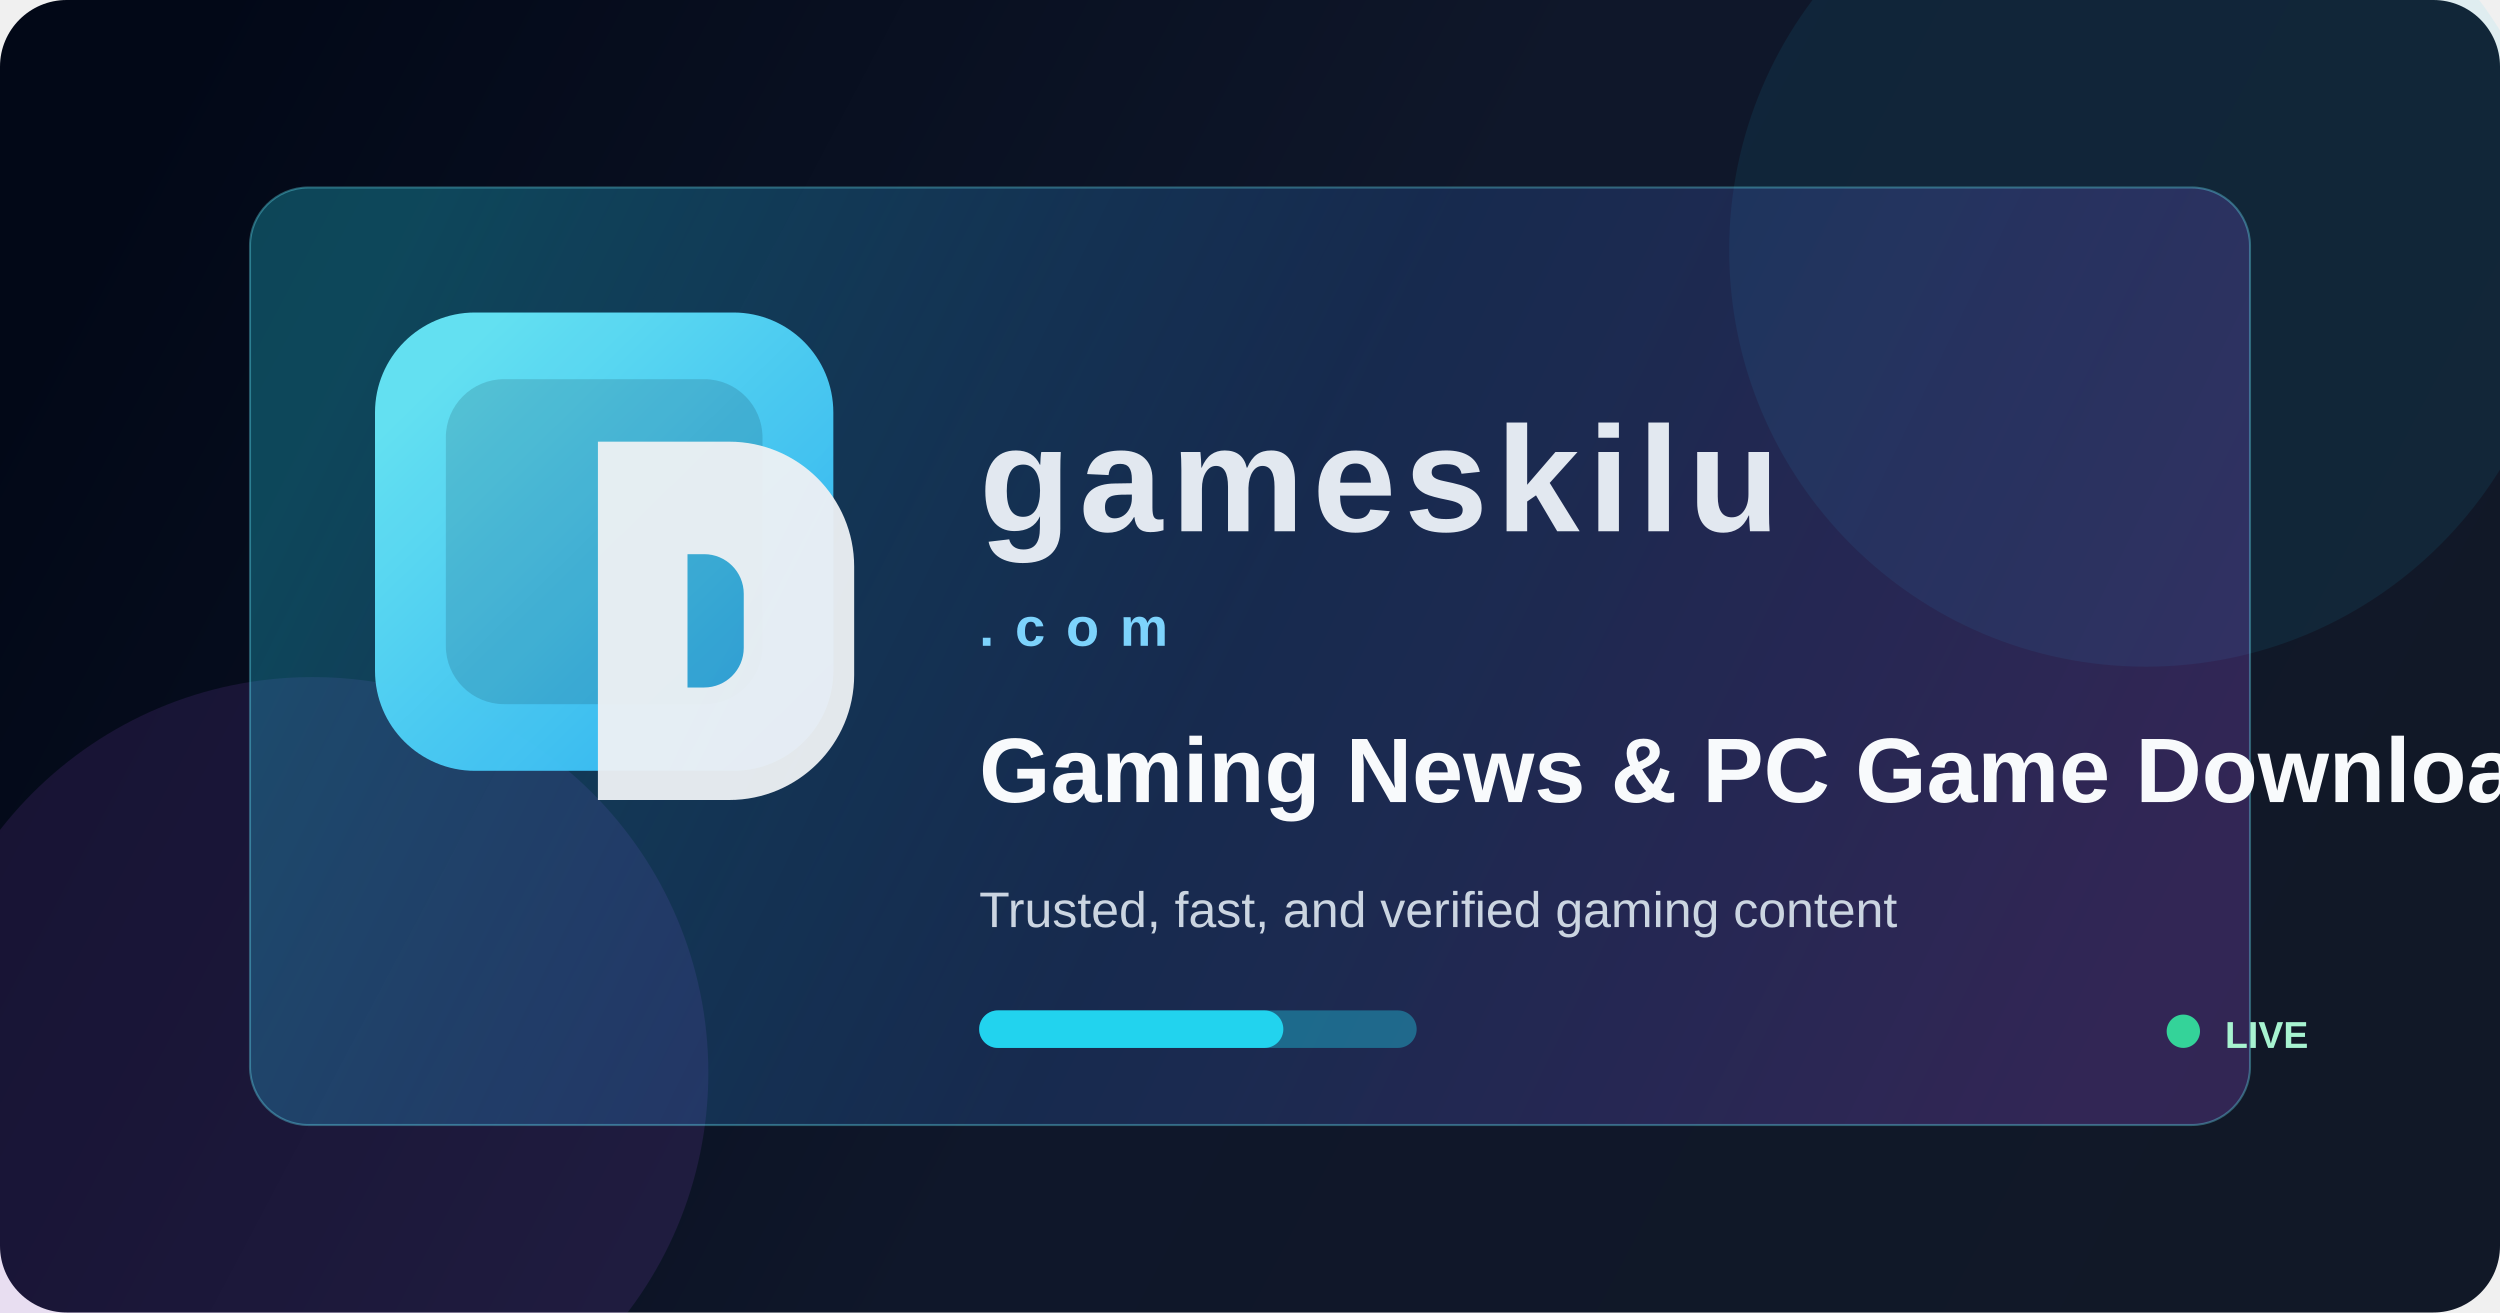
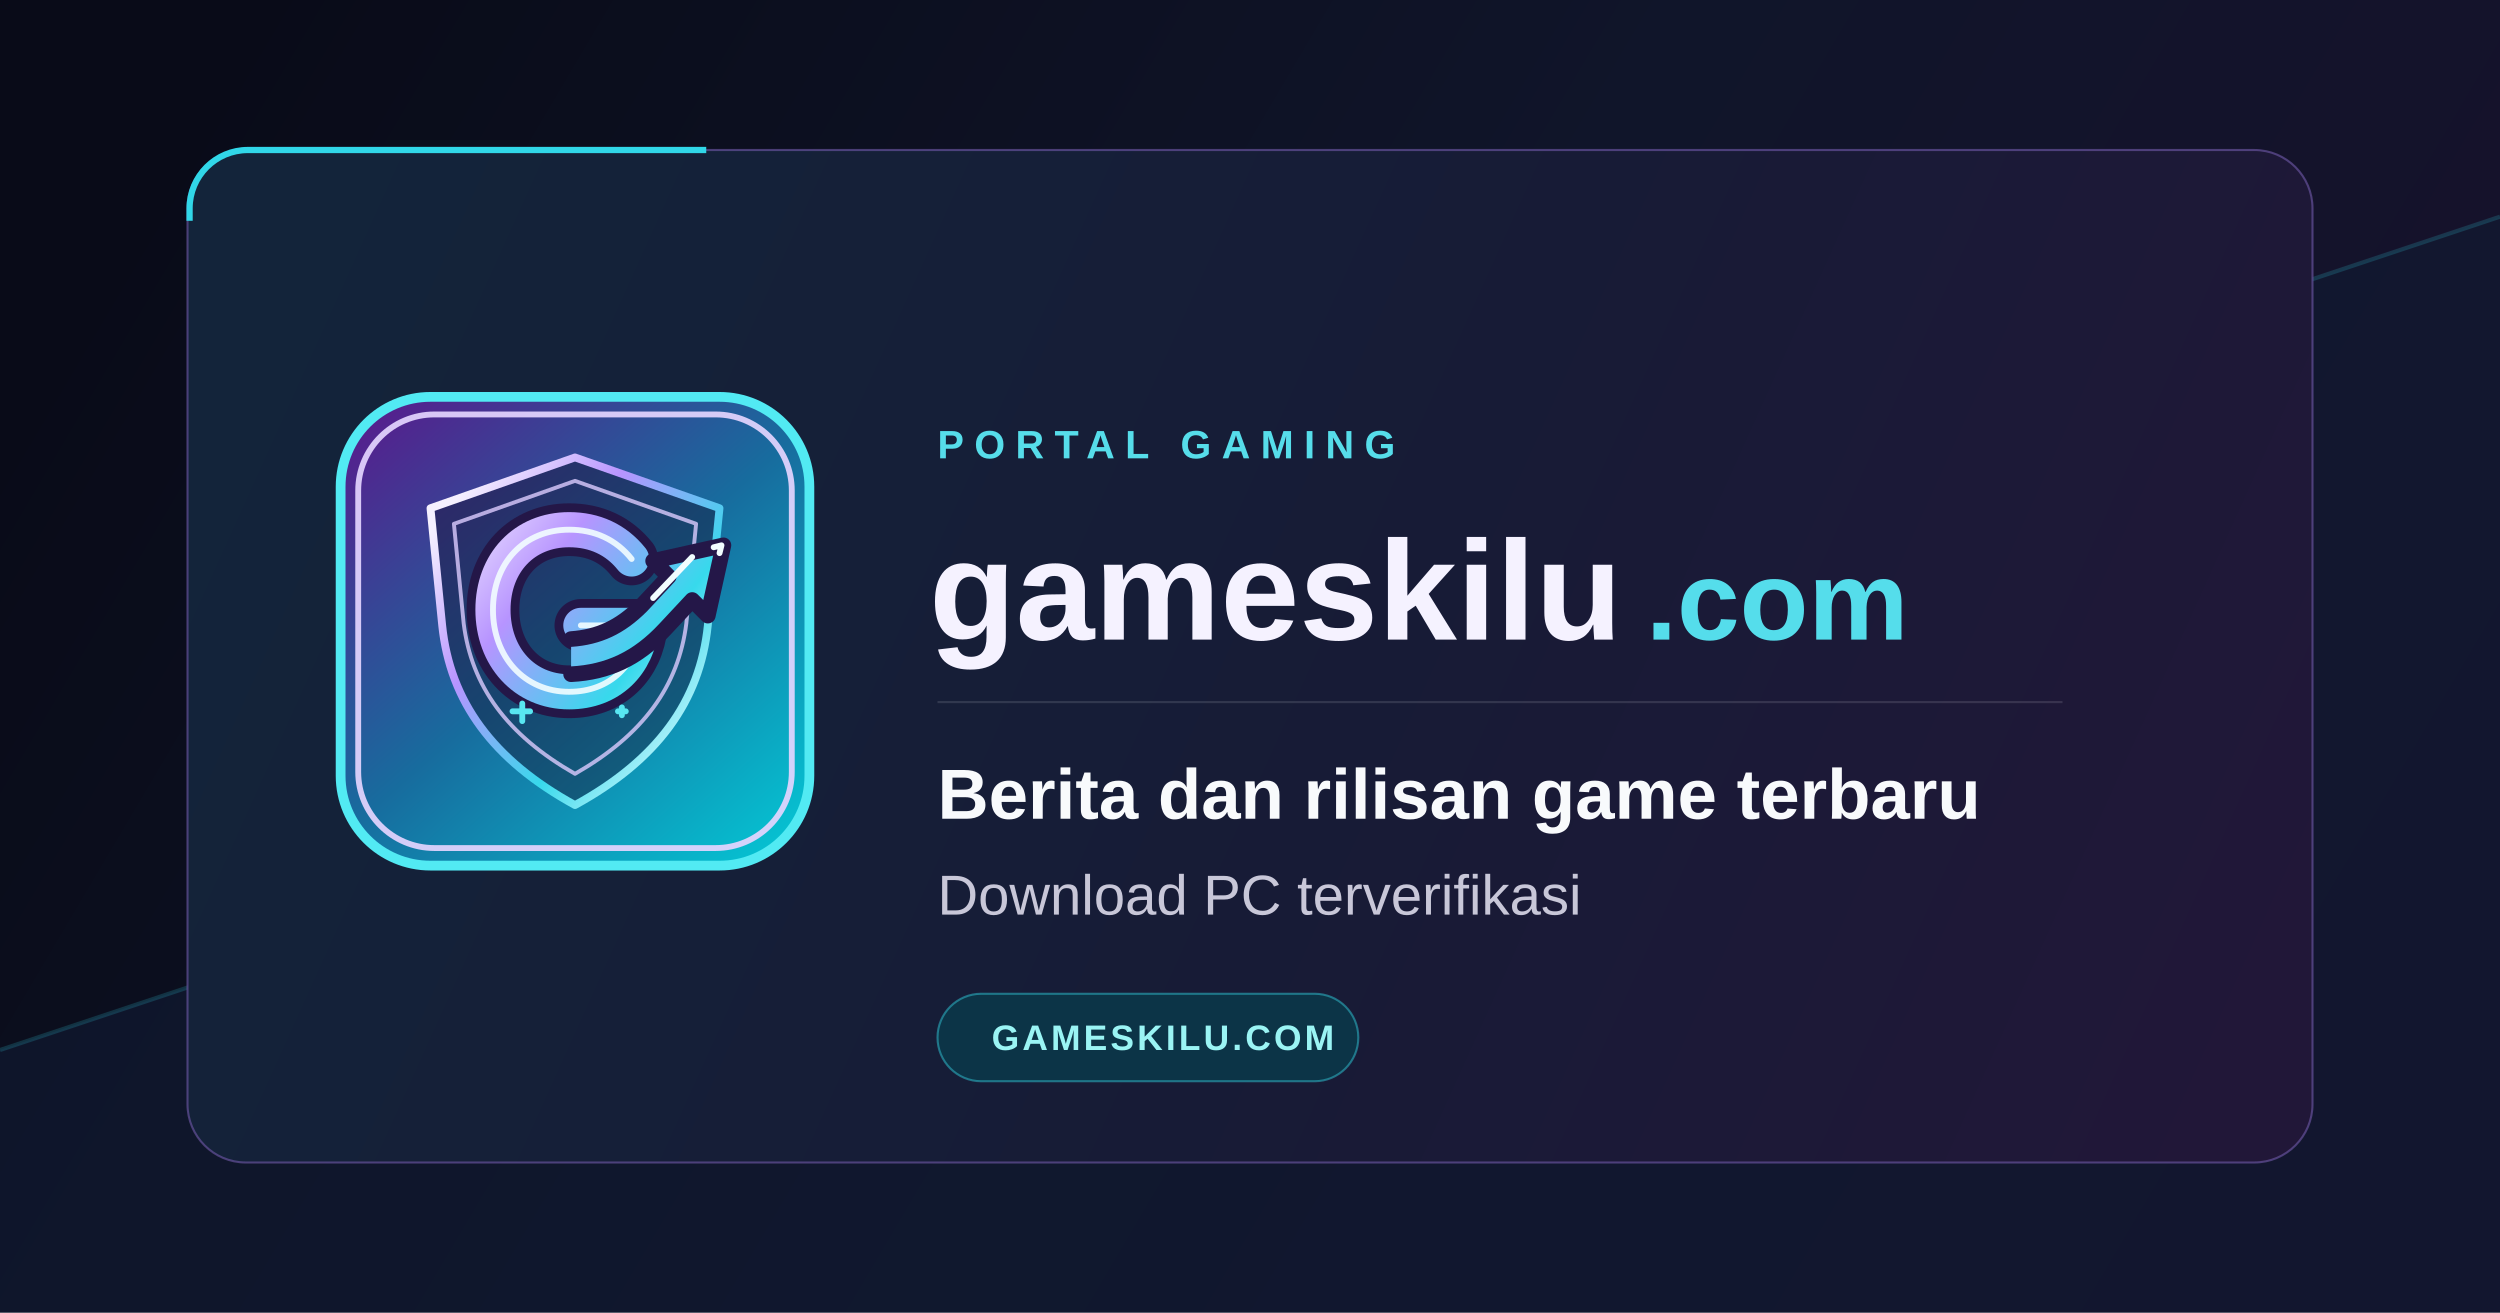
<svg xmlns="http://www.w3.org/2000/svg" width="1200" height="630" viewBox="0 0 1200 630" fill="none">
  <defs>
-     <linearGradient id="bg" x1="80" y1="40" x2="1120" y2="590" gradientUnits="userSpaceOnUse">
-       <stop stop-color="#020817" />
-       <stop offset="0.5" stop-color="#0F172A" />
-       <stop offset="1" stop-color="#111827" />
+     <linearGradient id="background" x1="105" y1="28" x2="1090" y2="610" gradientUnits="userSpaceOnUse">
+       <stop stop-color="#090B18" />
+       <stop offset=".52" stop-color="#10152A" />
+       <stop offset="1" stop-color="#17112C" />
    </linearGradient>
-     <linearGradient id="panel" x1="190" y1="120" x2="990" y2="510" gradientUnits="userSpaceOnUse">
-       <stop stop-color="#22D3EE" stop-opacity="0.3" />
-       <stop offset="0.5" stop-color="#3B82F6" stop-opacity="0.18" />
-       <stop offset="1" stop-color="#A855F7" stop-opacity="0.22" />
+     <linearGradient id="panel" x1="145" y1="105" x2="1074" y2="525" gradientUnits="userSpaceOnUse">
+       <stop stop-color="#13243A" />
+       <stop offset=".55" stop-color="#171B36" />
+       <stop offset="1" stop-color="#211738" />
    </linearGradient>
-     <linearGradient id="brand" x1="221" y1="170" x2="518" y2="473" gradientUnits="userSpaceOnUse">
-       <stop stop-color="#67E8F9" />
-       <stop offset="0.5" stop-color="#38BDF8" />
-       <stop offset="1" stop-color="#8B5CF6" />
+     <linearGradient id="tile" x1="30" y1="16" x2="226" y2="239" gradientUnits="userSpaceOnUse">
+       <stop stop-color="#54218E" />
+       <stop offset=".5" stop-color="#176C9E" />
+       <stop offset="1" stop-color="#06BFD0" />
+     </linearGradient>
+     <linearGradient id="mark" x1="59" y1="71" x2="202" y2="183" gradientUnits="userSpaceOnUse">
+       <stop stop-color="#F5F0FF" />
+       <stop offset=".32" stop-color="#B794FF" />
+       <stop offset=".68" stop-color="#37D9EC" />
+       <stop offset="1" stop-color="#E3FCFF" />
    </linearGradient>
  </defs>
-   <rect width="1200" height="630" rx="32" fill="url(#bg)" />
-   <circle cx="1030" cy="120" r="200" fill="#22D3EE" fill-opacity="0.08" />
-   <circle cx="150" cy="515" r="190" fill="#A855F7" fill-opacity="0.12" />
-   <rect x="120" y="90" width="960" height="450" rx="28" fill="url(#panel)" stroke="rgba(103,232,249,0.35)" />
-   <g opacity="0.95">
-     <rect x="180" y="150" width="220" height="220" rx="48" fill="url(#brand)" />
-     <rect x="214" y="182" width="152" height="156" rx="28" fill="#020817" fill-opacity="0.14" />
-     <path d="M287 212H350C383.137 212 410 238.863 410 272V324C410 357.137 383.137 384 350 384H287V330H338C348.493 330 357 321.493 357 311V285C357 274.507 348.493 266 338 266H287V212ZM287 266H330V330H287V266Z" fill="#F8FAFC" fill-opacity="0.95" />
-   </g>
-   <text x="470" y="255" fill="#E2E8F0" font-family="Arial, Helvetica, sans-serif" font-weight="800" font-size="72" letter-spacing="4">gameskilu</text>
-   <text x="470" y="310" fill="#7DD3FC" font-family="Arial, Helvetica, sans-serif" font-size="26" letter-spacing="10" font-weight="700">.com</text>
-   <text x="470" y="385" fill="#F8FAFC" font-family="Arial, Helvetica, sans-serif" font-weight="700" font-size="44">Gaming News &amp; PC Game Downloads</text>
-   <text x="470" y="445" fill="#CBD5E1" font-family="Arial, Helvetica, sans-serif" font-size="24">Trusted, fast, and verified gaming content</text>
-   <g>
-     <rect x="470" y="485" width="210" height="18" rx="9" fill="#22D3EE" fill-opacity="0.38" />
-     <rect x="470" y="485" width="146" height="18" rx="9" fill="#22D3EE" />
-     <circle cx="1048" cy="495" r="8" fill="#34D399" />
-     <text x="1068" y="503" fill="#A7F3D0" font-family="Arial, Helvetica, sans-serif" font-size="18" font-weight="700">LIVE</text>
-   </g>
+   <rect width="1200" height="630" fill="url(#background)" />
+   <path d="M0 504 1200 104v526H0V504Z" fill="#111A31" fill-opacity=".68" />
+   <path d="M0 504 1200 104" stroke="#37D9EC" stroke-opacity=".18" stroke-width="2" />
+   <rect x="90" y="72" width="1020" height="486" rx="28" fill="url(#panel)" stroke="#6B55A2" stroke-opacity=".65" />
+   <path d="M91 106v-6a28 28 0 0 1 28-28h220" stroke="#31D7E8" stroke-width="3" />
+   <svg x="156" y="183" width="240" height="240" viewBox="0 0 256 256">
+     <rect x="8" y="8" width="240" height="240" rx="46" fill="url(#tile)" stroke="#52EAF3" stroke-width="5" />
+     <rect x="17" y="17" width="222" height="222" rx="39" stroke="#E4D5FF" stroke-opacity=".92" stroke-width="3" />
+     <path d="m128 39 74 26-6 60c-4 39-26 69-68 92-42-23-64-53-68-92l-6-60 74-26Z" fill="#17102F" fill-opacity=".42" stroke="url(#mark)" stroke-width="4" stroke-linejoin="round" />
+     <path d="m128 51 62 22-5 51c-4 32-22 57-57 77-35-20-53-45-57-77l-5-51 62-22Z" stroke="#DCCBFF" stroke-opacity=".8" stroke-width="2" stroke-linejoin="round" />
+     <path d="M157 91c-8-10-19-15-32-15-23 0-39 17-39 41s16 42 39 42c21 0 35-14 37-34h-31" stroke="#241748" stroke-width="27" stroke-linecap="round" stroke-linejoin="round" />
+     <path d="M157 91c-8-10-19-15-32-15-23 0-39 17-39 41s16 42 39 42c21 0 35-14 37-34h-31" stroke="url(#mark)" stroke-width="18" stroke-linecap="round" stroke-linejoin="round" />
+     <path d="M157 91c-8-10-19-15-32-15-23 0-39 17-39 41s16 42 39 42c21 0 35-14 37-34h-31" stroke="#F2FDFF" stroke-opacity=".9" stroke-width="3" stroke-linecap="round" stroke-linejoin="round" />
+     <path d="M126 132c14-1 25-6 36-17l14-15-8-8 36-8-8 36-8-8-14 15c-14 15-29 22-48 23" fill="url(#mark)" stroke="#241748" stroke-width="8" stroke-linecap="round" stroke-linejoin="round" />
+     <path d="m168 111 20-21m11-5 4-1-1 4" stroke="#F2FDFF" stroke-width="3" stroke-linecap="round" stroke-linejoin="round" />
+     <path d="M96 169h9m-4-4v9m49-5h4m-2-2v4" stroke="#58E6F1" stroke-width="3" stroke-linecap="round" />
+   </svg>
+   <text x="450" y="220" fill="#56DDEA" font-family="Arial, Helvetica, sans-serif" font-size="19" font-weight="700" letter-spacing="5">PORTAL GAMING</text>
+   <text x="446" y="307" fill="#F5F2FF" font-family="Arial, Helvetica, sans-serif" font-size="68" font-weight="800">gameskilu</text>
+   <text x="790" y="307" fill="#55DDEB" font-family="Arial, Helvetica, sans-serif" font-size="54" font-weight="700">.com</text>
+   <path d="M450 337h540" stroke="#FFFFFF" stroke-opacity=".12" />
+   <text x="450" y="393" fill="#F8FAFC" font-family="Arial, Helvetica, sans-serif" font-size="34" font-weight="700">Berita dan rilisan game terbaru</text>
+   <text x="450" y="439" fill="#C8C7D8" font-family="Arial, Helvetica, sans-serif" font-size="27">Download PC terverifikasi</text>
+   <rect x="450" y="477" width="202" height="42" rx="21" fill="#0C3447" stroke="#35D8E8" stroke-opacity=".45" />
+   <text x="476" y="504" fill="#9AF4F4" font-family="Arial, Helvetica, sans-serif" font-size="17" font-weight="700" letter-spacing="1.5">GAMESKILU.COM</text>
</svg>
